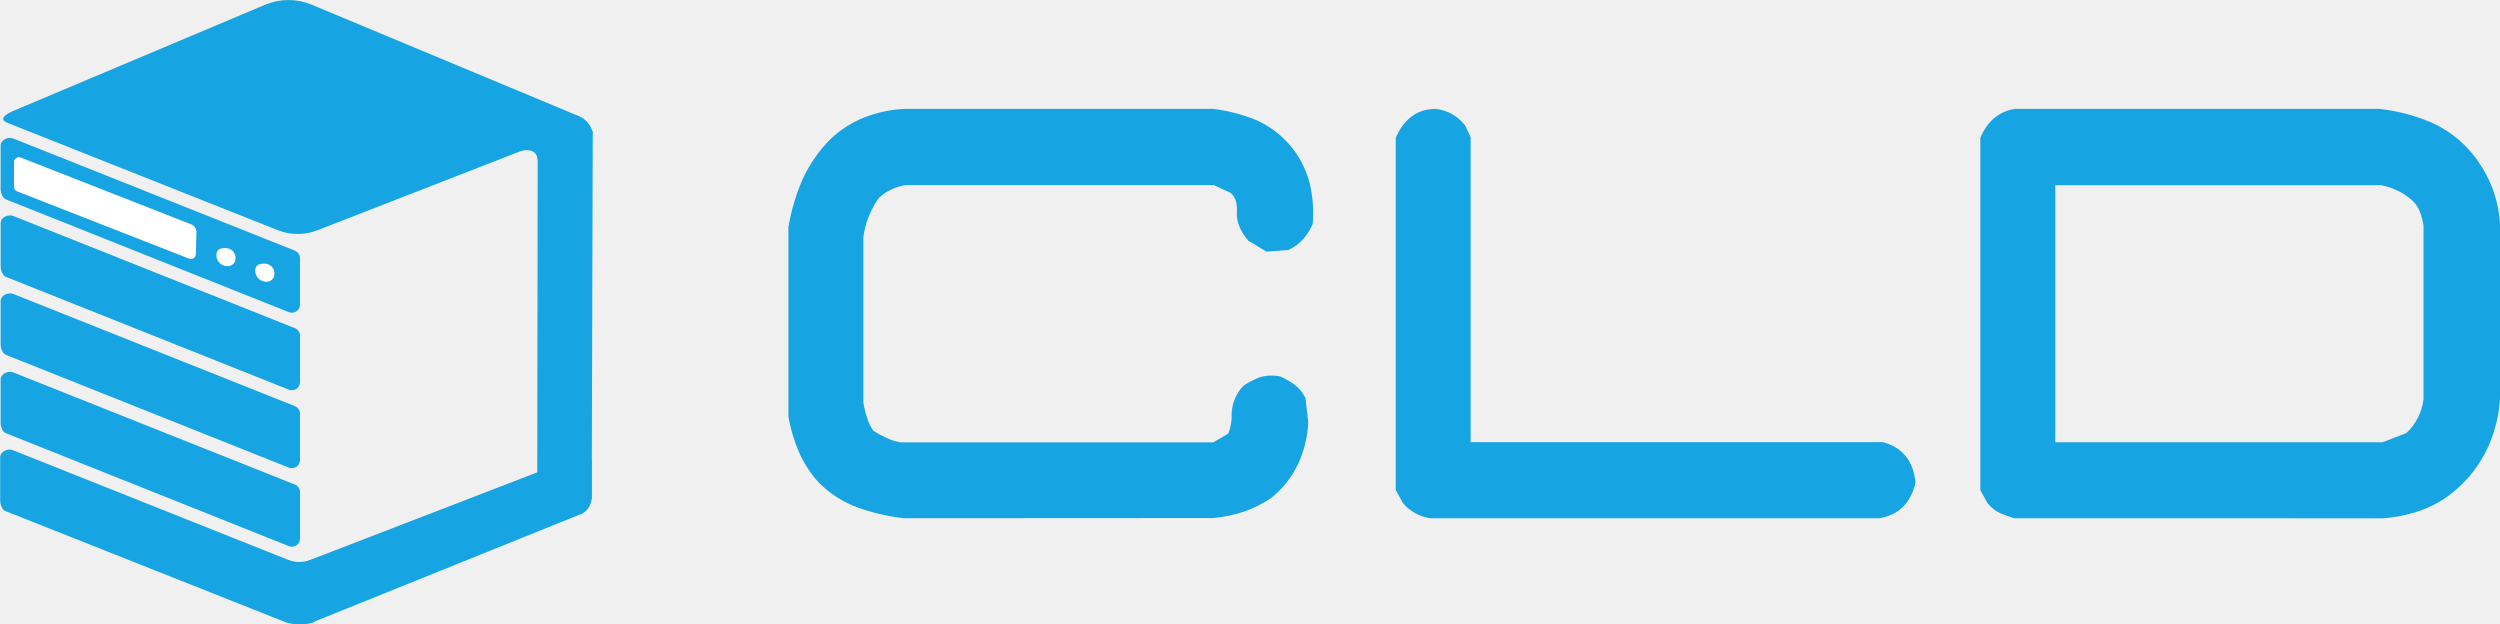
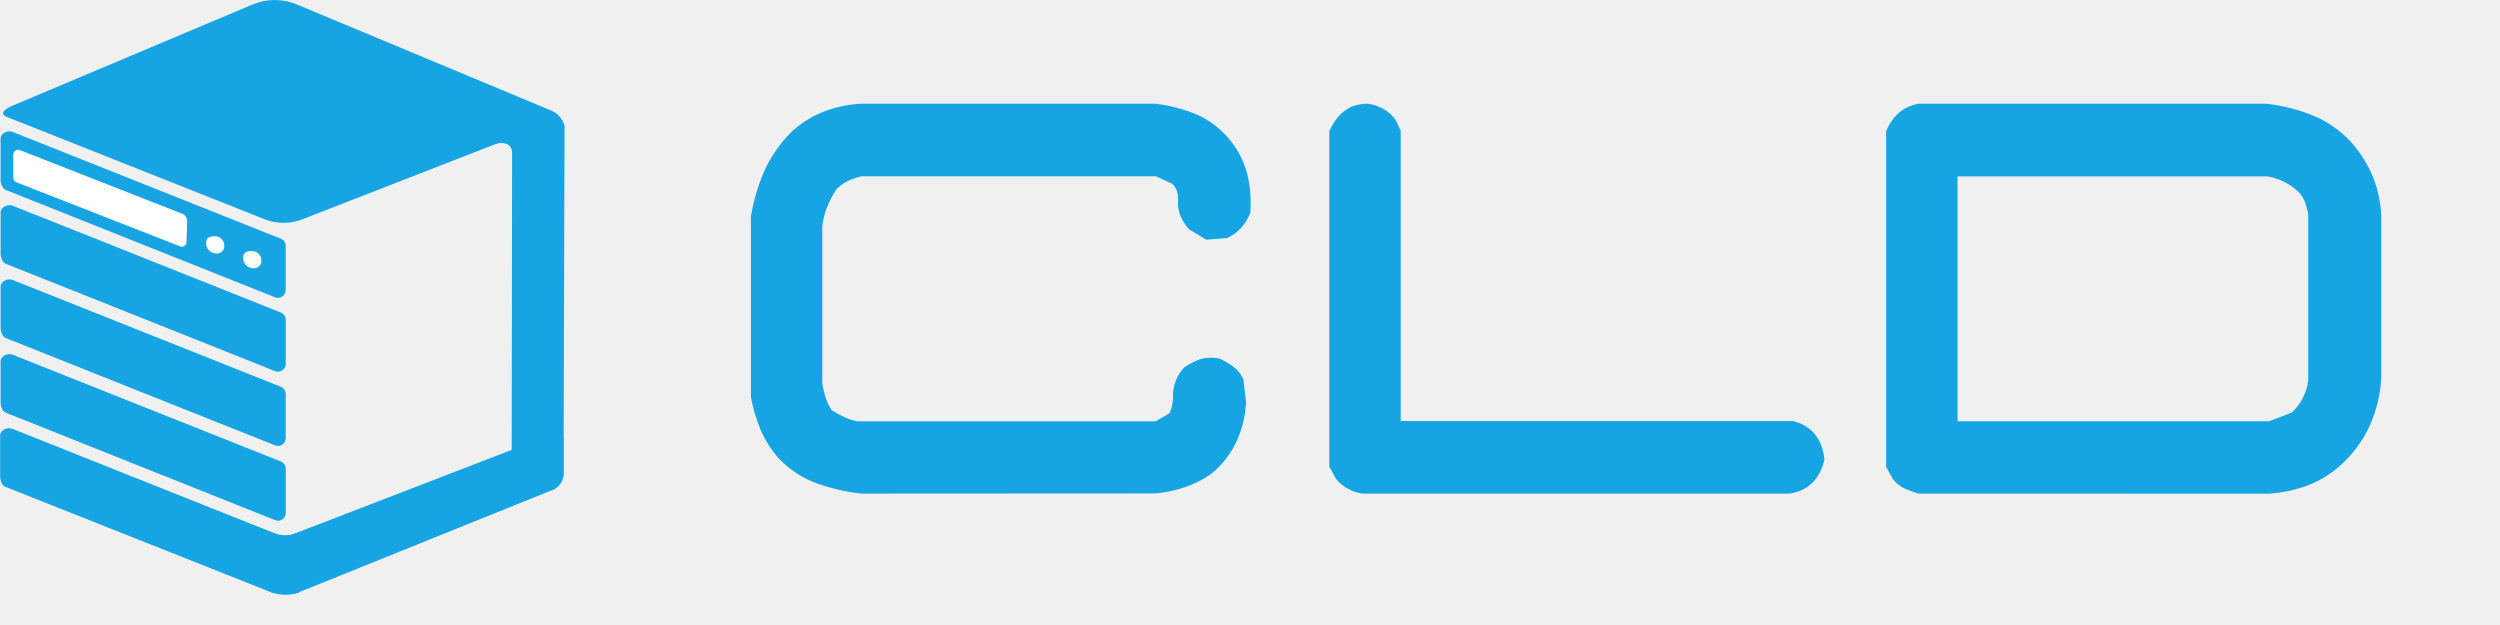
- <svg xmlns="http://www.w3.org/2000/svg">
+ <svg xmlns="http://www.w3.org/2000/svg" viewBox="0 0 600 150">
  <defs>
    <style>.cls-1{fill:#17a4e2;}.cls-2{fill:#1576ea;}.cls-3{fill:#fff;}.cls-4{fill:#fff;}.cls-5{fill:#f40c0c;}</style>
  </defs>
  <path class="cls-1" d="M66,71.36,1.25,45.55C.54,45.27.1,44,.1,43.23V33.29c0-1.3,1.67-2.1,2.89-1.63L67.33,57.28A1.85,1.85,0,0,1,68.53,59V69.63A1.86,1.86,0,0,1,66,71.36Z" transform="translate(0.04)" />
  <path d="M28.79,62.79" transform="translate(0.04)" />
  <path class="cls-1" d="M206.58,118.46a48.35,48.35,0,0,1-10.47-2.41,24.29,24.29,0,0,1-9.08-5.84,25.51,25.51,0,0,1-4.5-7,37.51,37.51,0,0,1-2.35-7.93V51.93a46.72,46.72,0,0,1,3.17-10.79,31.7,31.7,0,0,1,6.48-9.39,24.31,24.31,0,0,1,7.8-4.95,29.22,29.22,0,0,1,9.08-1.91H277.3a38.58,38.58,0,0,1,9.64,2.48,21.68,21.68,0,0,1,12.38,14.47,29.47,29.47,0,0,1,.7,9.33,13.23,13.23,0,0,1-2.16,3.49,10.18,10.18,0,0,1-3.42,2.48l-5,.38L285.29,55q-2.79-3.3-2.6-6.47t-1.46-4.45l-3.81-1.77H206.84a12.72,12.72,0,0,0-3.11,1,9.73,9.73,0,0,0-3,2.09,21.26,21.26,0,0,0-2.28,4.32,17.8,17.8,0,0,0-1.14,4.57v37.7a21,21,0,0,0,.82,3.43,11.37,11.37,0,0,0,1.46,3.05,26.51,26.51,0,0,0,3.05,1.65,12.09,12.09,0,0,0,3.17,1H277.3l3.42-2a10.72,10.72,0,0,0,.77-4.63,9.8,9.8,0,0,1,2.66-6.28A16.18,16.18,0,0,1,288,86.21a9.68,9.68,0,0,1,4.7-.13,19.85,19.85,0,0,1,3.17,1.85A8.15,8.15,0,0,1,298.37,91l.64,5.58a25.91,25.91,0,0,1-2.29,9.4,22,22,0,0,1-6.22,7.87,27,27,0,0,1-6.22,3.11,31.68,31.68,0,0,1-7,1.46Z" transform="translate(0.04)" />
  <path class="cls-1" d="M326.88,118.46a10.21,10.21,0,0,1-6.22-3.43L319,112V31.49q2.91-6.6,9.14-6.6a9.76,9.76,0,0,1,6.73,3.81l1.26,2.67v69.69h94.2q6.74,1.78,7.49,9.27-1.65,7-8.25,8.13Z" transform="translate(0.04)" />
  <path class="cls-1" d="M460.37,118.46c-1.1-.34-2.15-.72-3.17-1.14a8,8,0,0,1-2.92-2.29l-1.65-3V31.49q2.42-5.7,7.87-6.6h83.28a40.9,40.9,0,0,1,11.68,3,25.33,25.33,0,0,1,9.78,7.42A29.13,29.13,0,0,1,569.68,43a28.58,28.58,0,0,1,1.78,8.7V90.4a31.44,31.44,0,0,1-2.79,11.81A28.48,28.48,0,0,1,561.3,112a25.05,25.05,0,0,1-7.68,4.57,33.32,33.32,0,0,1-9,1.91ZM550,99a12.28,12.28,0,0,0,2.67-3.55,12.52,12.52,0,0,0,1.27-4.19V51.55a16.17,16.17,0,0,0-.89-3.3,6.82,6.82,0,0,0-2.28-2.92,13.65,13.65,0,0,0-3.31-2,14.28,14.28,0,0,0-3.3-1H469.77v58.77h74.77Z" transform="translate(0.04)" />
  <path class="cls-2" d="M15,103.31" transform="translate(0.04)" />
  <path class="cls-1" d="M66,124.84,1.25,99C.54,98.75.1,97.47.1,96.71V86.77c0-1.31,1.67-2.1,2.89-1.64l64.35,25.62a1.87,1.87,0,0,1,1.2,1.74v10.62A1.86,1.86,0,0,1,66,124.84Z" transform="translate(0.04)" />
  <path class="cls-1" d="M63.64,52.69,1.73,28.11c-2.64-1,.52-2.43,1.07-2.68L60.59,1.07a13.75,13.75,0,0,1,10.61,0l60.37,25.18a1.83,1.83,0,0,1,0,3.39l-59.07,23A12.41,12.41,0,0,1,63.64,52.69Z" transform="translate(0.04)" />
  <path class="cls-1" d="M135.22,114v-8.44c-.18-1.39-.91-2-2.11-1.58L68.24,129l.16,11a2.32,2.32,0,0,0,3.22,2.17l61-24.61" transform="translate(0.04)" />
  <path class="cls-1" d="M135.22,112.91l.23-82.42c-.06-1-.43-.83-.89-.74l-11.08,2.13a.76.76,0,0,0-.61.74l-.1,76.45a.76.76,0,0,0,.51.72l10.94,3.83A.75.75,0,0,0,135.22,112.91Z" transform="translate(0.04)" />
  <path class="cls-1" d="M131.83,26.37a5.48,5.48,0,0,1,3.56,3.69c.69,2.8-10.95,2.27-10.95,2.27" transform="translate(0.04)" />
  <path class="cls-3" d="M43.2,59.13,3.88,43.75a1.13,1.13,0,0,1-.72-1V37A1.13,1.13,0,0,1,4.68,36l39.2,15.37a2.07,2.07,0,0,1,1,1.44l-.16,5.31A1.12,1.12,0,0,1,43.2,59.13Z" transform="translate(0.04)" />
  <path class="cls-4" d="M53.79,58.9a1.77,1.77,0,0,1-2,1.93,2.48,2.48,0,0,1-2.37-2.47c0-1.29.76-1.66,2.06-1.66A2.22,2.22,0,0,1,53.79,58.9Z" transform="translate(0.04)" />
  <path class="cls-3" d="M62.69,62.45a1.78,1.78,0,0,1-2,1.94,2.48,2.48,0,0,1-2.38-2.47c0-1.3.77-1.66,2.06-1.66A2.22,2.22,0,0,1,62.69,62.45Z" transform="translate(0.04)" />
  <path class="cls-1" d="M119,34.49s3.33-.94,3.82,1.68.51-3.63.51-3.63L119,33.94Z" transform="translate(0.04)" />
  <path class="cls-1" d="M65.1,142.18a10.52,10.52,0,0,0,5.9.26c3.18-.76-2.6-2.38-2.6-2.38l-2.81,1.64Z" transform="translate(0.04)" />
  <path class="cls-1" d="M66,106.9,1.25,81.09C.54,80.81.1,79.53.1,78.77V68.83c0-1.3,1.67-2.1,2.89-1.64L67.33,92.82a1.85,1.85,0,0,1,1.2,1.73v10.62A1.86,1.86,0,0,1,66,106.9Z" transform="translate(0.04)" />
  <path class="cls-1" d="M65.2,142.21,1.12,116.79C.41,116.51,0,115.23,0,114.47v-9.94c0-1.3,1.67-2.1,2.89-1.63L67.2,128.52c4.14,1.49,1.59,1.07,1.59,1.84L69.06,141C69.06,142.31,67.11,142.32,65.2,142.21Z" transform="translate(0.04)" />
  <path class="cls-1" d="M66,89.08,1.26,63.27C.55,63,.11,61.71.11,61V51c0-1.3,1.67-2.09,2.89-1.63L67.34,75a1.87,1.87,0,0,1,1.2,1.74V87.35A1.87,1.87,0,0,1,66,89.08Z" transform="translate(0.04)" />
  <path class="cls-5" d="M-31.48,14.69" transform="translate(0.04)" />
  <path class="cls-5" d="M78.05,58.33" transform="translate(0.04)" />
  <path class="cls-1" d="M132.54,117.66a4.34,4.34,0,0,0,2.68-3.83c0-2.78-4,.63-4,.63Z" transform="translate(0.04)" />
  <path class="cls-1" d="M65.76,128A7.78,7.78,0,0,0,71,128c2.74-1.06.7,2.68.7,2.68l-7,.85Z" transform="translate(0.04)" />
</svg>
